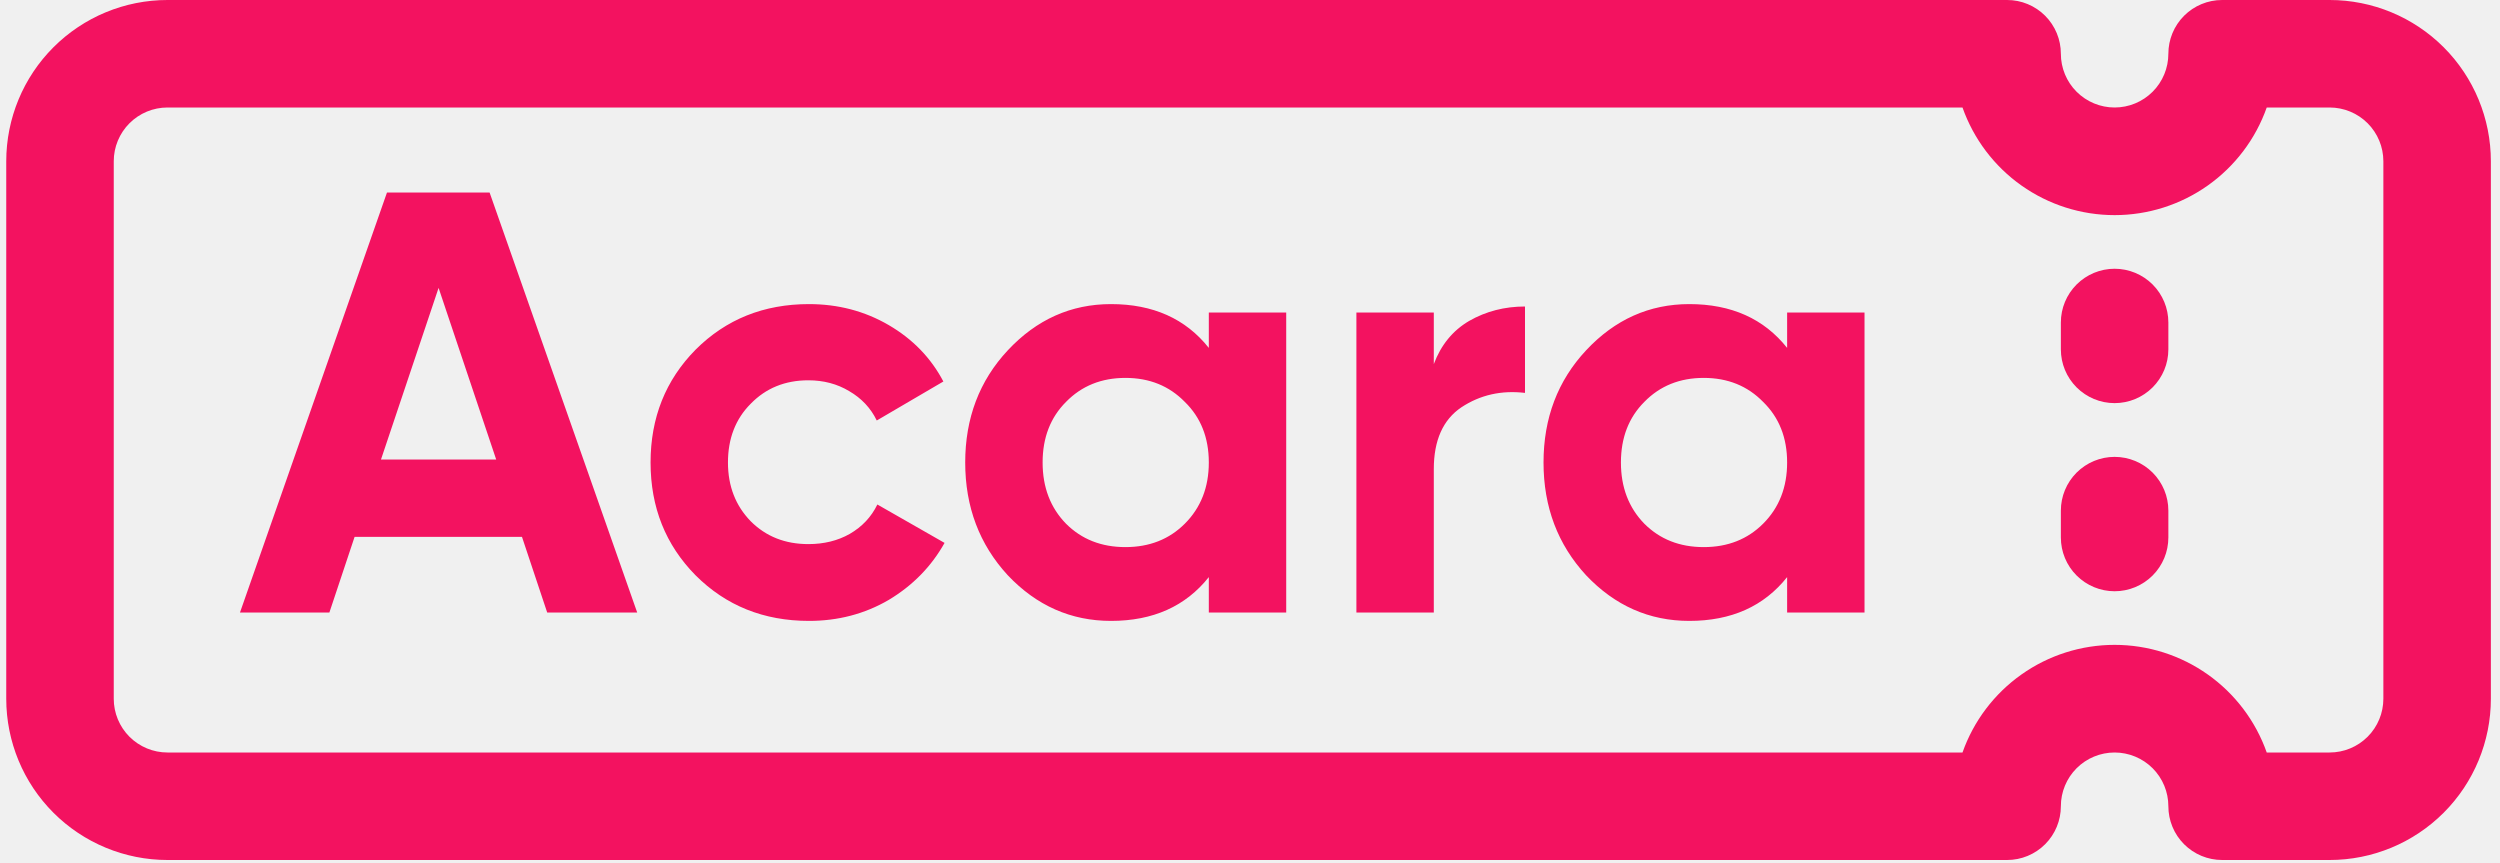
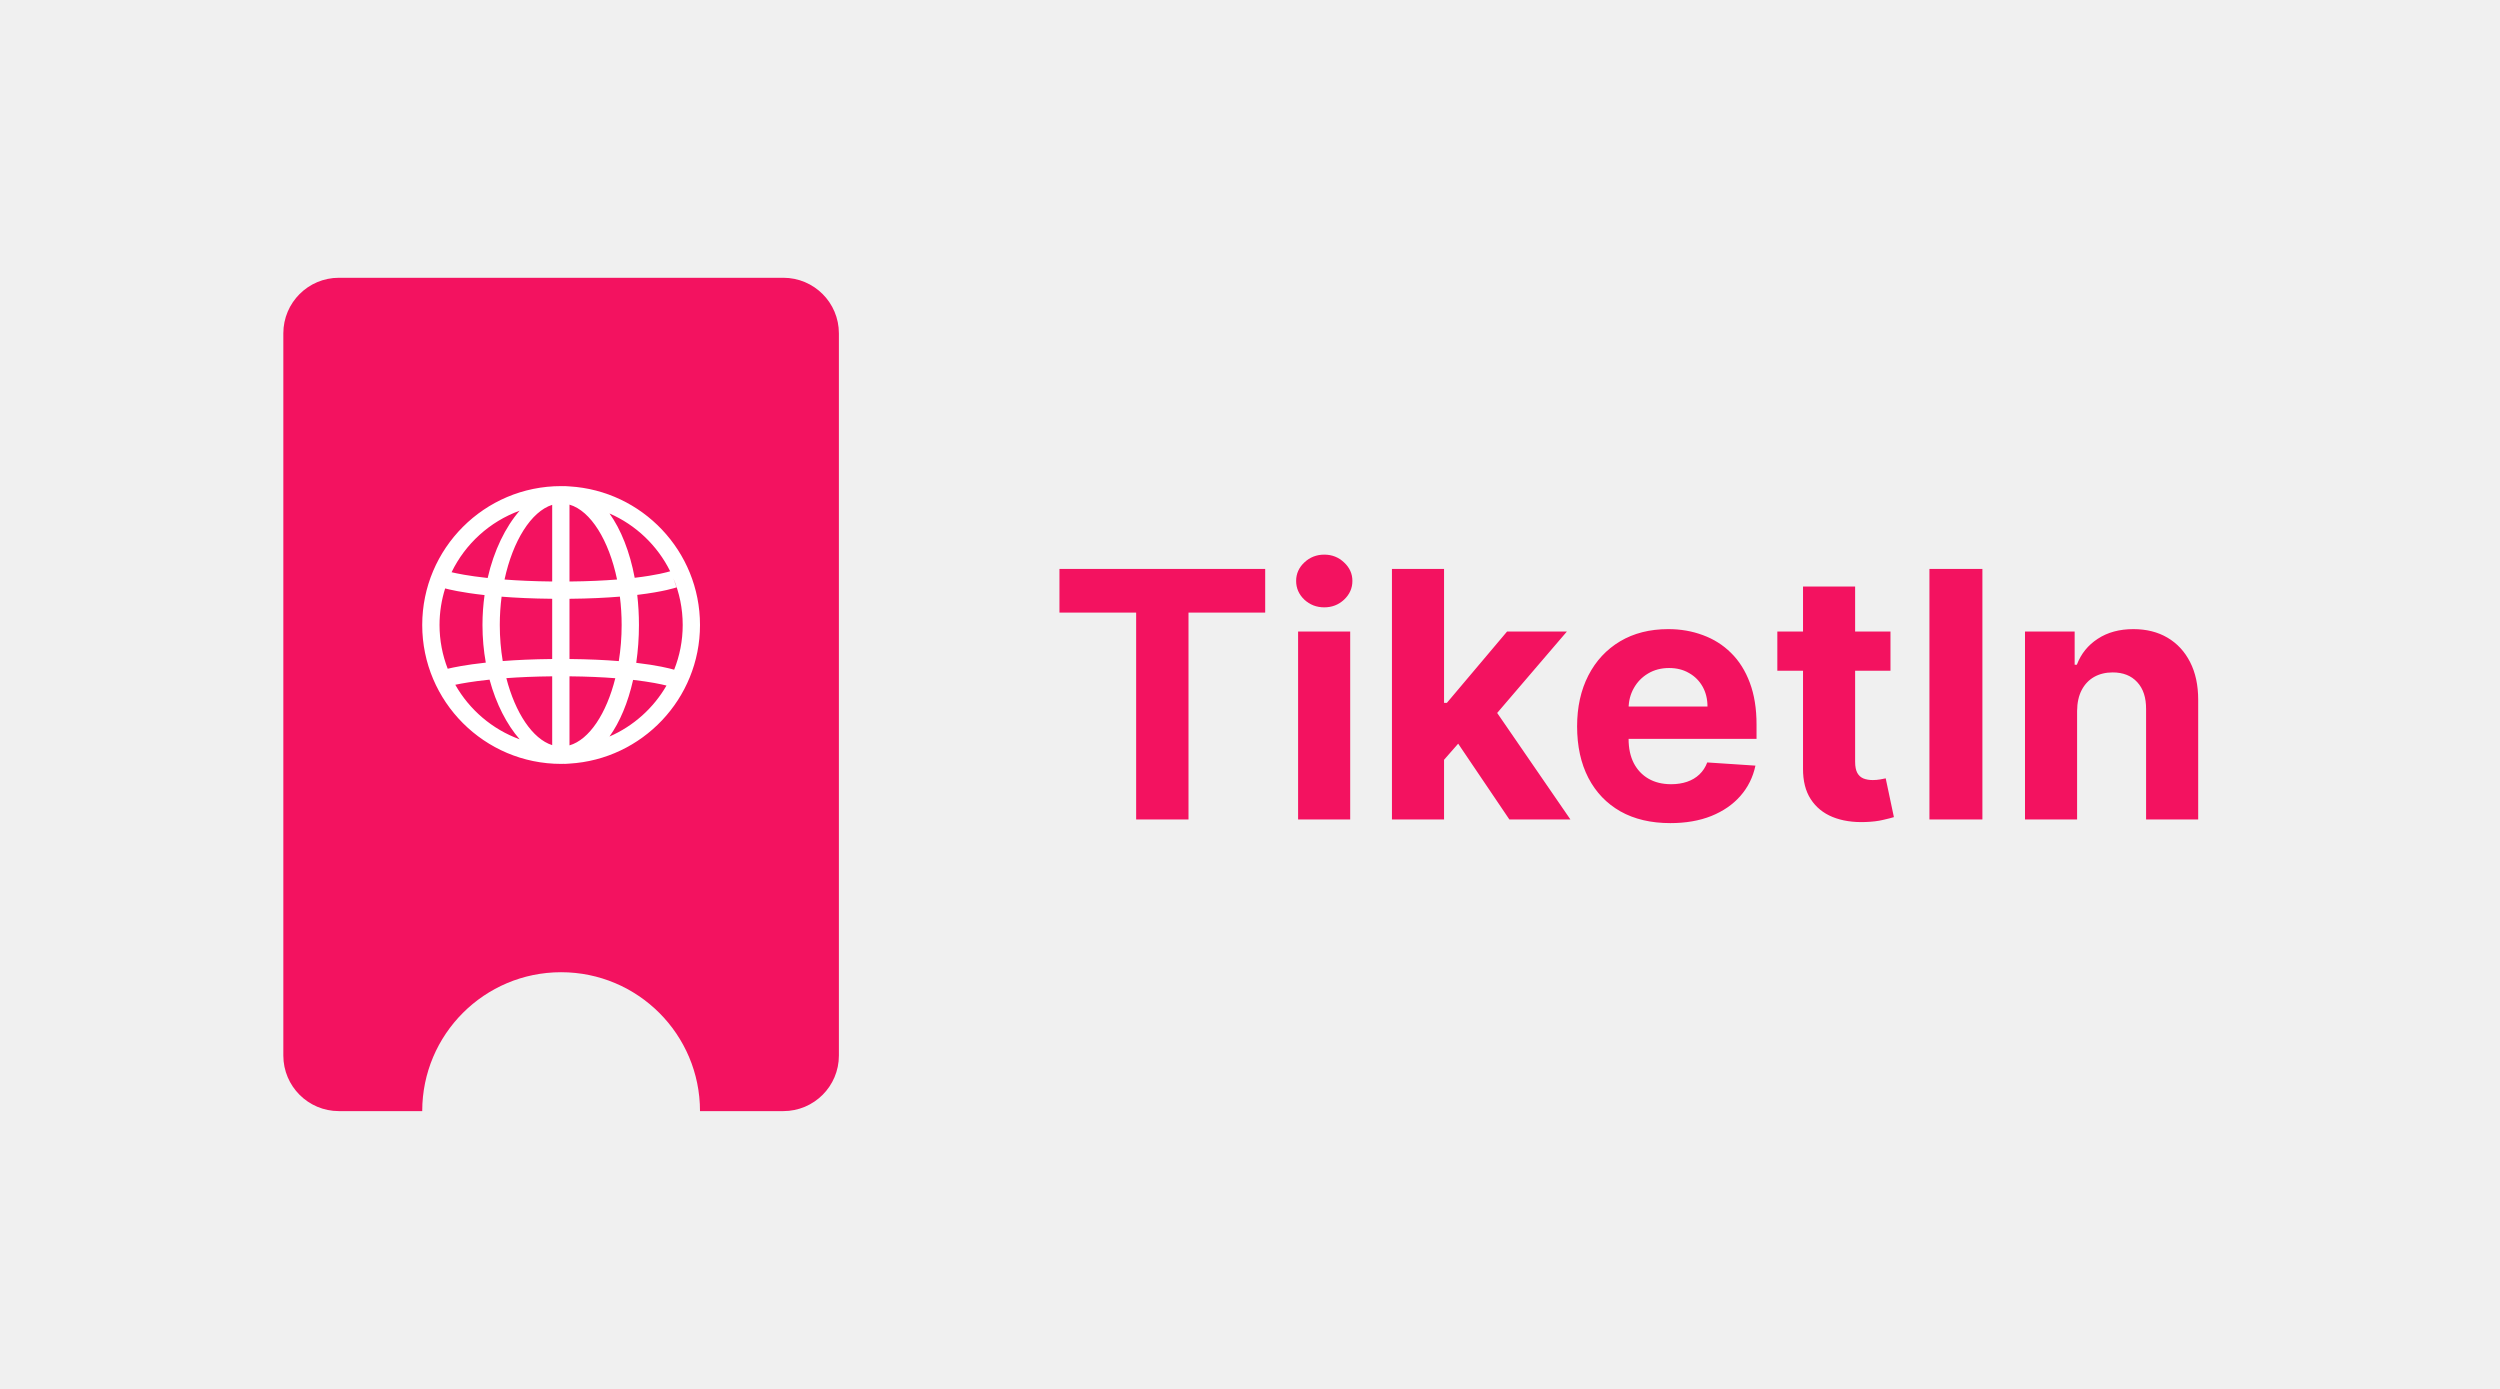
- <svg xmlns="http://www.w3.org/2000/svg" width="200" height="69" viewBox="0 0 200 69" fill="none">
-   <path fill-rule="evenodd" clip-rule="evenodd" d="M13.4 8.6C12.26 8.6 11.166 9.053 10.359 9.86C9.553 10.666 9.1 11.76 9.1 12.9V55.9C9.1 57.041 9.553 58.134 10.359 58.941C11.166 59.747 12.26 60.2 13.4 60.2L157 60.2C157.888 57.682 159.536 55.502 161.715 53.96C163.895 52.417 166.499 51.589 169.169 51.589C171.839 51.589 174.443 52.417 176.623 53.96C178.802 55.502 180.45 57.682 181.338 60.2H186.369C187.509 60.2 188.603 59.747 189.41 58.94C190.216 58.134 190.669 57.04 190.669 55.9V12.9C190.669 11.759 190.216 10.666 189.41 9.859C188.603 9.053 187.509 8.6 186.369 8.6H181.338C180.45 11.117 178.802 13.298 176.623 14.84C174.443 16.382 171.839 17.21 169.169 17.21C166.499 17.21 163.895 16.382 161.715 14.84C159.536 13.298 157.888 11.117 157 8.6L13.4 8.6ZM0.5 12.9C0.5 9.479 1.859 6.198 4.278 3.779C6.698 1.359 9.979 0 13.4 0L160.569 -0C161.709 -0 162.803 0.453 163.61 1.259C164.416 2.066 164.869 3.159 164.869 4.3C164.869 5.44 165.322 6.534 166.128 7.34C166.935 8.147 168.029 8.6 169.169 8.6C170.309 8.6 171.403 8.147 172.21 7.34C173.016 6.534 173.469 5.44 173.469 4.3C173.469 3.159 173.922 2.066 174.728 1.259C175.535 0.453 176.629 -0 177.769 -0H186.369C189.79 -0 193.071 1.359 195.491 3.778C197.91 6.197 199.269 9.478 199.269 12.9V55.9C199.269 59.321 197.91 62.602 195.491 65.021C193.071 67.441 189.79 68.8 186.369 68.8H177.769C176.629 68.8 175.535 68.347 174.728 67.54C173.922 66.734 173.469 65.64 173.469 64.5C173.469 63.359 173.016 62.266 172.21 61.459C171.403 60.653 170.309 60.2 169.169 60.2C168.029 60.2 166.935 60.653 166.128 61.459C165.322 62.266 164.869 63.359 164.869 64.5C164.869 65.64 164.416 66.734 163.61 67.54C162.803 68.347 161.709 68.8 160.569 68.8L13.4 68.8C9.979 68.8 6.698 67.441 4.278 65.022C1.859 62.603 0.5 59.322 0.5 55.9V12.9ZM169.169 21.5C170.309 21.5 171.403 21.953 172.21 22.759C173.016 23.566 173.469 24.659 173.469 25.8V27.95C173.469 29.09 173.016 30.184 172.21 30.99C171.403 31.797 170.309 32.25 169.169 32.25C168.029 32.25 166.935 31.797 166.128 30.99C165.322 30.184 164.869 29.09 164.869 27.95V25.8C164.869 24.659 165.322 23.566 166.128 22.759C166.935 21.953 168.029 21.5 169.169 21.5ZM173.469 40.85C173.469 39.709 173.016 38.616 172.21 37.809C171.403 37.003 170.309 36.55 169.169 36.55C168.029 36.55 166.935 37.003 166.128 37.809C165.322 38.616 164.869 39.709 164.869 40.85V43C164.869 44.14 165.322 45.234 166.128 46.04C166.935 46.847 168.029 47.3 169.169 47.3C170.309 47.3 171.403 46.847 172.21 46.04C173.016 45.234 173.469 44.14 173.469 43V40.85Z" fill="#F31260" />
-   <path d="M43.775 49L41.759 42.952H28.367L26.351 49H19.199L30.959 15.4H39.167L50.975 49H43.775ZM30.479 36.76H39.695L35.087 23.032L30.479 36.76ZM64.717 49.672C61.101 49.672 58.077 48.456 55.645 46.024C53.245 43.592 52.045 40.584 52.045 37C52.045 33.416 53.245 30.408 55.645 27.976C58.077 25.544 61.101 24.328 64.717 24.328C67.053 24.328 69.181 24.888 71.101 26.008C73.021 27.128 74.477 28.632 75.469 30.52L70.141 33.64C69.661 32.648 68.925 31.864 67.933 31.288C66.973 30.712 65.885 30.424 64.669 30.424C62.813 30.424 61.277 31.048 60.061 32.296C58.845 33.512 58.237 35.08 58.237 37C58.237 38.888 58.845 40.456 60.061 41.704C61.277 42.92 62.813 43.528 64.669 43.528C65.917 43.528 67.021 43.256 67.981 42.712C68.973 42.136 69.709 41.352 70.189 40.36L75.565 43.432C74.509 45.32 73.021 46.84 71.101 47.992C69.181 49.112 67.053 49.672 64.717 49.672ZM96.705 25H102.897V49H96.705V46.168C94.849 48.504 92.241 49.672 88.881 49.672C85.681 49.672 82.929 48.456 80.625 46.024C78.353 43.56 77.217 40.552 77.217 37C77.217 33.448 78.353 30.456 80.625 28.024C82.929 25.56 85.681 24.328 88.881 24.328C92.241 24.328 94.849 25.496 96.705 27.832V25ZM85.281 41.896C86.529 43.144 88.113 43.768 90.033 43.768C91.953 43.768 93.537 43.144 94.785 41.896C96.065 40.616 96.705 38.984 96.705 37C96.705 35.016 96.065 33.4 94.785 32.152C93.537 30.872 91.953 30.232 90.033 30.232C88.113 30.232 86.529 30.872 85.281 32.152C84.033 33.4 83.409 35.016 83.409 37C83.409 38.984 84.033 40.616 85.281 41.896ZM114.704 29.128C115.28 27.592 116.224 26.44 117.536 25.672C118.88 24.904 120.368 24.52 122 24.52V31.432C120.112 31.208 118.416 31.592 116.912 32.584C115.44 33.576 114.704 35.224 114.704 37.528V49H108.512V25H114.704V29.128ZM142.97 25H149.162V49H142.97V46.168C141.114 48.504 138.506 49.672 135.146 49.672C131.946 49.672 129.194 48.456 126.89 46.024C124.618 43.56 123.482 40.552 123.482 37C123.482 33.448 124.618 30.456 126.89 28.024C129.194 25.56 131.946 24.328 135.146 24.328C138.506 24.328 141.114 25.496 142.97 27.832V25ZM131.546 41.896C132.794 43.144 134.378 43.768 136.298 43.768C138.218 43.768 139.802 43.144 141.05 41.896C142.33 40.616 142.97 38.984 142.97 37C142.97 35.016 142.33 33.4 141.05 32.152C139.802 30.872 138.218 30.232 136.298 30.232C134.378 30.232 132.794 30.872 131.546 32.152C130.298 33.4 129.674 35.016 129.674 37C129.674 38.984 130.298 40.616 131.546 41.896Z" fill="#F31260" />
+ <svg xmlns="http://www.w3.org/2000/svg" width="900" height="500" viewBox="0 0 900 500" fill="none">
+   <path d="M282 100C293.046 100 302 108.954 302 120V380C302 391.046 293.046 400 282 400H252C252 372.386 229.614 350 202 350C174.386 350 152 372.386 152 400H122C110.954 400 102 391.046 102 380V120C102 108.954 110.954 100 122 100H282Z" fill="#F31260" />
+   <path d="M252 225C252 198.436 231.176 176.653 204.994 175.1C204.454 175.041 203.915 175 203.363 175C203.201 175 203.039 175.016 202.876 175.022C202.586 175.016 202.296 175 202 175C174.43 175 152 197.43 152 225C152 252.57 174.43 275 202 275C202.293 275 202.586 274.981 202.876 274.975C203.039 274.981 203.201 275 203.363 275C203.912 275 204.451 274.963 204.994 274.9C231.176 273.347 252 251.564 252 225ZM242.697 241.096C240.978 240.596 236.662 239.512 229.046 238.615C229.676 234.299 230.022 229.74 230.022 225C230.022 221.263 229.807 217.644 229.408 214.16C239.057 213.004 243.286 211.551 243.567 211.451L242.407 208.17C244.574 213.354 245.775 219.038 245.775 225C245.775 230.681 244.677 236.109 242.697 241.096ZM179.922 225C179.922 221.503 180.153 218.088 180.577 214.804C185.633 215.201 191.683 215.497 198.788 215.563V237.246C191.867 237.312 185.957 237.593 180.983 237.977C180.297 233.856 179.922 229.497 179.922 225ZM205.016 181.665C212.663 183.887 219.212 194.524 222.144 208.626C217.429 209.001 211.752 209.279 205.016 209.342V181.665ZM198.791 181.74V209.338C192.129 209.273 186.425 208.998 181.631 208.632C184.625 194.705 191.225 184.146 198.791 181.74ZM198.791 243.477V268.254C191.733 266.01 185.517 256.676 182.283 244.133C186.936 243.789 192.432 243.543 198.791 243.477ZM205.016 268.335V243.477C211.444 243.539 216.911 243.796 221.508 244.155C218.33 256.864 212.152 266.266 205.016 268.335ZM205.016 237.249V215.566C212.161 215.501 218.171 215.197 223.161 214.785C223.569 218.075 223.794 221.494 223.794 224.997C223.794 229.503 223.432 233.871 222.768 237.996C217.856 237.596 211.971 237.315 205.016 237.249ZM241.259 205.657C240.317 205.951 236.381 207.073 228.491 208.004C226.732 198.636 223.551 190.627 219.415 184.843C228.921 188.984 236.678 196.396 241.262 205.657H241.259ZM187.07 183.849C181.981 189.702 177.83 198.124 175.559 208.079C168.495 207.314 164.26 206.411 162.566 206.001C167.51 195.783 176.311 187.765 187.067 183.853L187.07 183.849ZM160.252 211.835C161.453 212.16 165.994 213.294 174.439 214.229C173.956 217.688 173.691 221.291 173.691 225C173.691 229.715 174.115 234.249 174.885 238.543C167.634 239.327 163.175 240.268 161.175 240.749C159.282 235.856 158.231 230.55 158.231 224.997C158.231 220.413 158.942 215.988 160.255 211.832L160.252 211.835ZM163.901 246.517C166.169 246.036 170.229 245.299 176.239 244.671C178.606 253.429 182.455 260.842 187.07 266.151C177.215 262.563 169.013 255.529 163.901 246.517ZM219.412 265.151C223.139 259.948 226.086 252.942 227.92 244.761C234.101 245.471 237.981 246.305 239.937 246.799C235.258 254.911 228.06 261.388 219.412 265.151Z" fill="white" />
+   <path d="M381.403 220.538V204.818H455.469V220.538H427.859V295H409.013V220.538H381.403ZM467.314 295V227.364H486.072V295H467.314ZM476.737 218.645C473.948 218.645 471.556 217.72 469.56 215.871C467.593 213.992 466.609 211.746 466.609 209.134C466.609 206.55 467.593 204.334 469.56 202.484C471.556 200.606 473.948 199.666 476.737 199.666C479.526 199.666 481.904 200.606 483.871 202.484C485.867 204.334 486.865 206.55 486.865 209.134C486.865 211.746 485.867 213.992 483.871 215.871C481.904 217.72 479.526 218.645 476.737 218.645ZM518.096 275.537L518.14 253.036H520.87L542.535 227.364H564.068L534.961 261.358H530.514L518.096 275.537ZM501.099 295V204.818H519.858V295H501.099ZM543.372 295L523.468 265.541L535.974 252.287L565.345 295H543.372ZM601.31 296.321C594.352 296.321 588.364 294.912 583.344 292.094C578.353 289.246 574.508 285.224 571.807 280.028C569.106 274.803 567.756 268.624 567.756 261.49C567.756 254.533 569.106 248.427 571.807 243.172C574.508 237.917 578.309 233.822 583.212 230.886C588.143 227.951 593.927 226.483 600.561 226.483C605.023 226.483 609.177 227.202 613.023 228.641C616.898 230.05 620.274 232.178 623.151 235.026C626.057 237.873 628.317 241.455 629.932 245.77C631.546 250.056 632.354 255.076 632.354 260.83V265.982H575.241V254.357H614.696C614.696 251.656 614.109 249.263 612.935 247.179C611.76 245.095 610.131 243.465 608.047 242.291C605.992 241.088 603.599 240.486 600.869 240.486C598.022 240.486 595.497 241.146 593.295 242.467C591.123 243.759 589.42 245.506 588.188 247.707C586.955 249.88 586.323 252.302 586.294 254.973V266.026C586.294 269.372 586.911 272.264 588.143 274.7C589.406 277.137 591.182 279.016 593.472 280.337C595.761 281.658 598.477 282.318 601.618 282.318C603.702 282.318 605.61 282.025 607.342 281.438C609.074 280.85 610.557 279.97 611.79 278.795C613.023 277.621 613.962 276.183 614.608 274.48L631.957 275.625C631.077 279.794 629.271 283.434 626.541 286.545C623.84 289.628 620.347 292.035 616.061 293.767C611.804 295.47 606.887 296.321 601.31 296.321ZM680.571 227.364V241.455H639.839V227.364H680.571ZM649.087 211.159H667.845V274.216C667.845 275.948 668.109 277.298 668.638 278.267C669.166 279.206 669.9 279.867 670.839 280.249C671.808 280.63 672.924 280.821 674.186 280.821C675.067 280.821 675.947 280.748 676.828 280.601C677.709 280.425 678.384 280.293 678.854 280.205L681.804 294.163C680.865 294.457 679.544 294.795 677.841 295.176C676.138 295.587 674.069 295.837 671.632 295.925C667.111 296.101 663.148 295.499 659.743 294.119C656.367 292.74 653.74 290.597 651.861 287.69C649.982 284.784 649.057 281.115 649.087 276.682V211.159ZM713.663 204.818V295H694.596V204.818H713.663ZM747.756 255.898V295H728.998V227.364H746.875V239.297H747.668C749.165 235.363 751.675 232.251 755.198 229.962C758.721 227.643 762.992 226.483 768.012 226.483C772.709 226.483 776.804 227.51 780.297 229.565C783.791 231.62 786.506 234.556 788.444 238.372C790.381 242.159 791.35 246.68 791.35 251.935V295H772.591V255.281C772.621 251.142 771.564 247.913 769.421 245.594C767.278 243.245 764.328 242.071 760.57 242.071C758.045 242.071 755.814 242.614 753.877 243.7C751.969 244.786 750.471 246.372 749.385 248.456C748.328 250.511 747.785 252.991 747.756 255.898Z" fill="#F31260" />
</svg>
